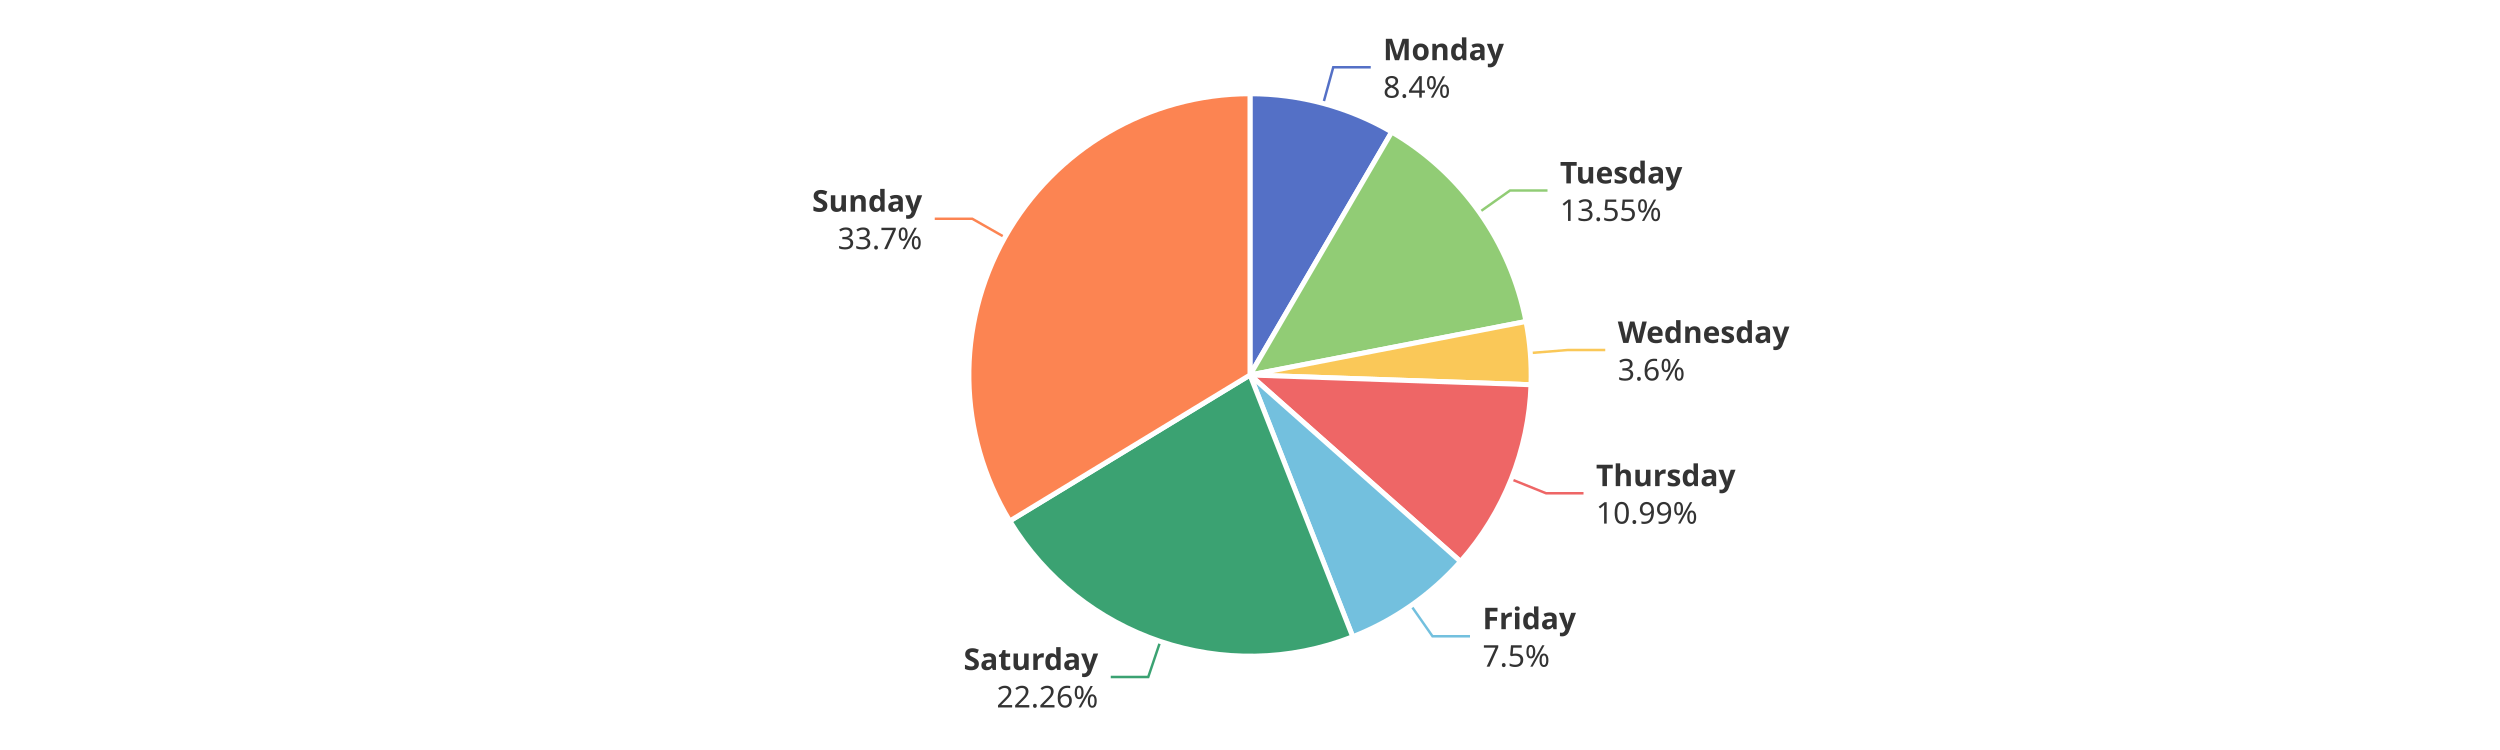
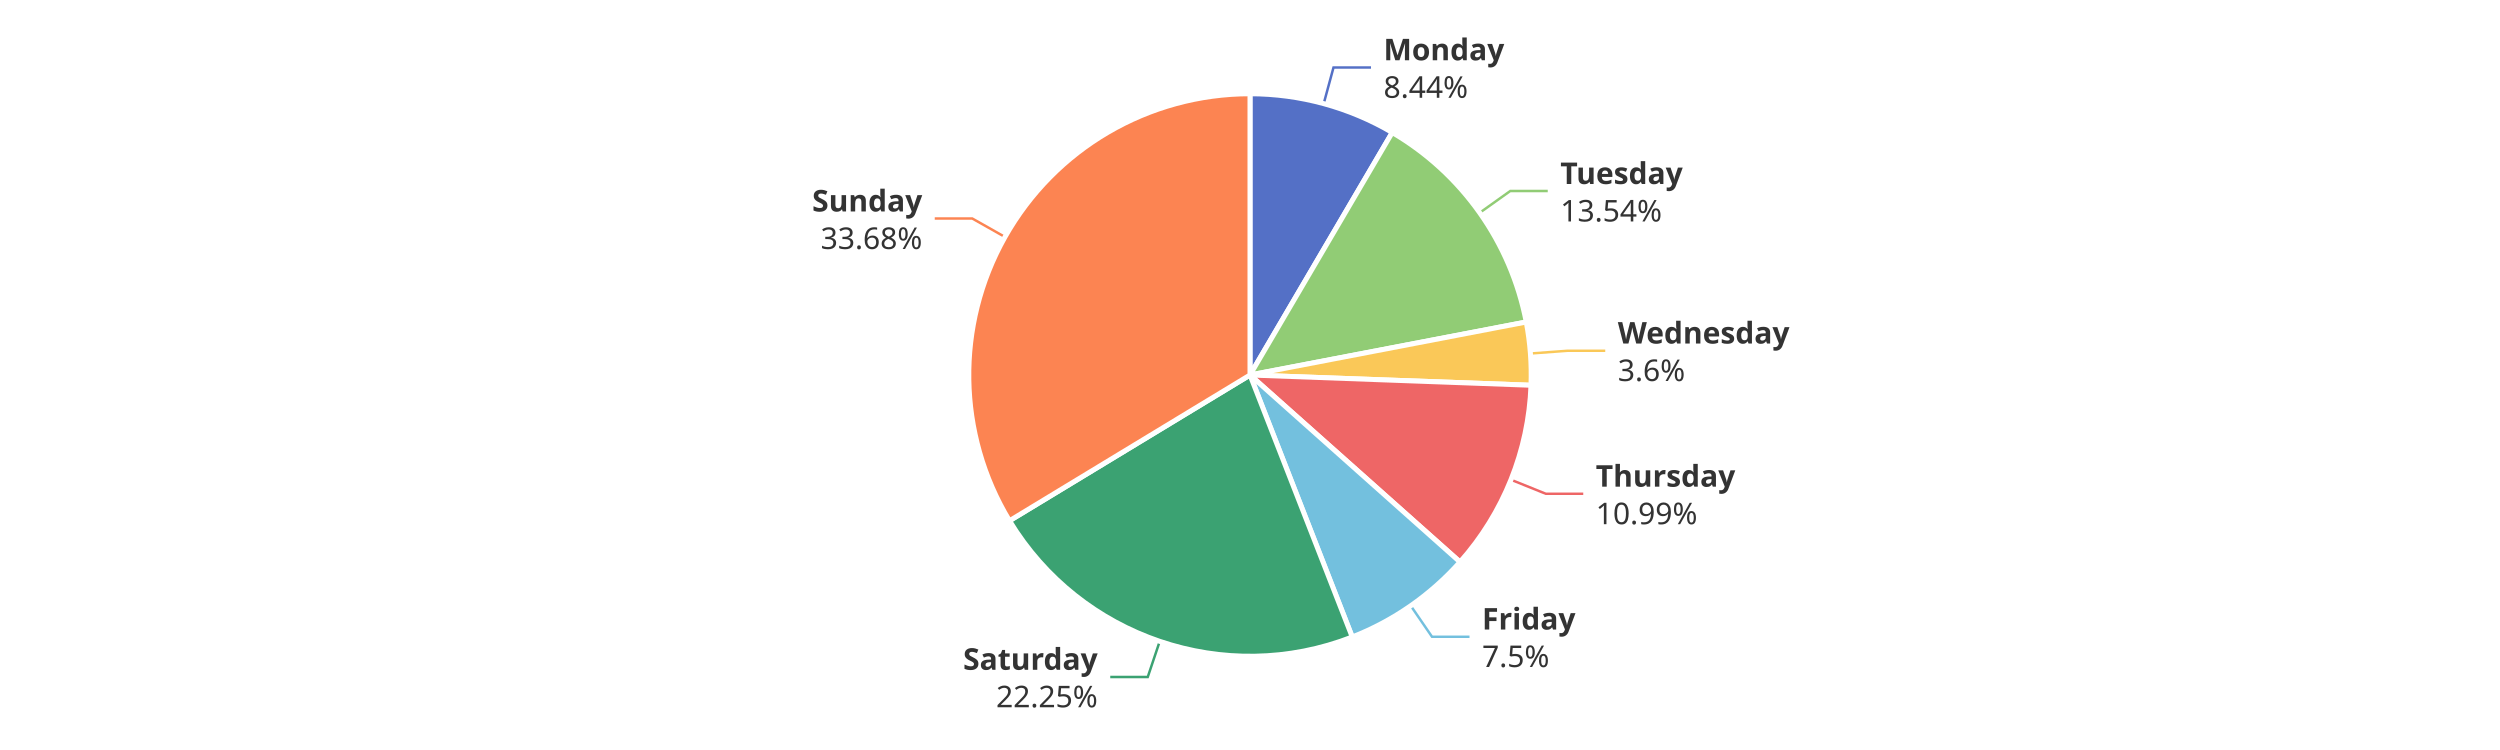
<svg xmlns="http://www.w3.org/2000/svg" width="1000" height="300" version="1.1" baseProfile="full" viewBox="0 0 1000 300">
  <rect width="1000" height="300" x="0" y="0" id="0" fill="#ffffff" />
-   <polyline points="529.3 41.4 533.3 26.9 548.3 26.9" fill="none" stroke="#5470c6" />
-   <polyline points="591.7 84.9 604 76.2 619 76.2" fill="none" stroke="#91cc75" />
-   <polyline points="612.2 141.2 627.1 140 642.1 140" fill="none" stroke="#fac858" />
-   <polyline points="604.5 191.7 618.4 197.3 633.4 197.3" fill="none" stroke="#ee6666" />
-   <polyline points="564.4 242.2 573 254.5 588 254.5" fill="none" stroke="#73c0de" />
-   <polyline points="464.1 256.6 459.3 270.8 444.3 270.8" fill="none" stroke="#3ba272" />
-   <polyline points="401.9 94.9 388.9 87.5 373.9 87.5" fill="none" stroke="#fc8452" />
-   <path d="M500 37.5A112.5 112.5 0 0 1 556.7 52.8L500 150Z" fill="#5470c6" stroke="#fff" stroke-width="2" stroke-linejoin="round" />
-   <path d="M556.7 52.8A112.5 112.5 0 0 1 610.4 128.6L500 150Z" fill="#91cc75" stroke="#fff" stroke-width="2" stroke-linejoin="round" />
-   <path d="M610.4 128.6A112.5 112.5 0 0 1 612.4 153.9L500 150Z" fill="#fac858" stroke="#fff" stroke-width="2" stroke-linejoin="round" />
-   <path d="M612.4 153.9A112.5 112.5 0 0 1 584.2 224.6L500 150Z" fill="#ee6666" stroke="#fff" stroke-width="2" stroke-linejoin="round" />
-   <path d="M584.2 224.6A112.5 112.5 0 0 1 541.1 254.7L500 150Z" fill="#73c0de" stroke="#fff" stroke-width="2" stroke-linejoin="round" />
-   <path d="M541.1 254.7A112.5 112.5 0 0 1 403.9 208.4L500 150Z" fill="#3ba272" stroke="#fff" stroke-width="2" stroke-linejoin="round" />
-   <path d="M403.9 208.4A112.5 112.5 0 0 1 500 37.5L500 150Z" fill="#fc8452" stroke="#fff" stroke-width="2" stroke-linejoin="round" />
-   <path d="M0 -15l42.8 0l0 30l-42.8 0Z" transform="translate(553.2605 26.9147)" fill="none" />
-   <text dominant-baseline="central" text-anchor="start" style="font-size:12px;font-family:sans-serif;font-weight:bold;" y="-7.5" transform="translate(553.2605 26.9147)" fill="#333" stroke="rgb(255,255,255)" stroke-width="2" paint-order="stroke" stroke-miterlimit="2">Monday</text>
-   <text dominant-baseline="central" text-anchor="start" style="font-size:12px;font-family:sans-serif;" y="7.5" transform="translate(553.2605 26.9147)" fill="#333" stroke="rgb(255,255,255)" stroke-width="2" paint-order="stroke" stroke-miterlimit="2">8.4%</text>
-   <path d="M0 -15l46.2 0l0 30l-46.2 0Z" transform="translate(623.9745 76.206)" fill="none" />
-   <text dominant-baseline="central" text-anchor="start" style="font-size:12px;font-family:sans-serif;font-weight:bold;" y="-7.5" transform="translate(623.9745 76.206)" fill="#333" stroke="rgb(255,255,255)" stroke-width="2" paint-order="stroke" stroke-miterlimit="2">Tuesday</text>
-   <text dominant-baseline="central" text-anchor="start" style="font-size:12px;font-family:sans-serif;" y="7.5" transform="translate(623.9745 76.206)" fill="#333" stroke="rgb(255,255,255)" stroke-width="2" paint-order="stroke" stroke-miterlimit="2">13.55%</text>
-   <path d="M0 -15l63.6 0l0 30l-63.6 0Z" transform="translate(647.1085 140.0154)" fill="none" />
-   <text dominant-baseline="central" text-anchor="start" style="font-size:12px;font-family:sans-serif;font-weight:bold;" y="-7.5" transform="translate(647.1085 140.0154)" fill="#333" stroke="rgb(255,255,255)" stroke-width="2" paint-order="stroke" stroke-miterlimit="2">Wednesday</text>
-   <text dominant-baseline="central" text-anchor="start" style="font-size:12px;font-family:sans-serif;" y="7.5" transform="translate(647.1085 140.0154)" fill="#333" stroke="rgb(255,255,255)" stroke-width="2" paint-order="stroke" stroke-miterlimit="2">3.6%</text>
-   <path d="M0 -15l50.2 0l0 30l-50.2 0Z" transform="translate(638.4041 197.294)" fill="none" />
-   <text dominant-baseline="central" text-anchor="start" style="font-size:12px;font-family:sans-serif;font-weight:bold;" y="-7.5" transform="translate(638.4041 197.294)" fill="#333" stroke="rgb(255,255,255)" stroke-width="2" paint-order="stroke" stroke-miterlimit="2">Thursday</text>
-   <text dominant-baseline="central" text-anchor="start" style="font-size:12px;font-family:sans-serif;" y="7.5" transform="translate(638.4041 197.294)" fill="#333" stroke="rgb(255,255,255)" stroke-width="2" paint-order="stroke" stroke-miterlimit="2">10.99%</text>
-   <path d="M0 -15l33.4 0l0 30l-33.4 0Z" transform="translate(593.0243 254.5165)" fill="none" />
-   <text dominant-baseline="central" text-anchor="start" style="font-size:12px;font-family:sans-serif;font-weight:bold;" y="-7.5" transform="translate(593.0243 254.5165)" fill="#333" stroke="rgb(255,255,255)" stroke-width="2" paint-order="stroke" stroke-miterlimit="2">Friday</text>
-   <text dominant-baseline="central" text-anchor="start" style="font-size:12px;font-family:sans-serif;" y="7.5" transform="translate(593.0243 254.5165)" fill="#333" stroke="rgb(255,255,255)" stroke-width="2" paint-order="stroke" stroke-miterlimit="2">7.5%</text>
-   <path d="M-48.2 -15l48.2 0l0 30l-48.2 0Z" transform="translate(439.2655 270.8178)" fill="none" />
-   <text dominant-baseline="central" text-anchor="end" style="font-size:12px;font-family:sans-serif;font-weight:bold;" y="-7.5" transform="translate(439.2655 270.8178)" fill="#333" stroke="rgb(255,255,255)" stroke-width="2" paint-order="stroke" stroke-miterlimit="2">Saturday</text>
-   <text dominant-baseline="central" text-anchor="end" style="font-size:12px;font-family:sans-serif;" y="7.5" transform="translate(439.2655 270.8178)" fill="#333" stroke="rgb(255,255,255)" stroke-width="2" paint-order="stroke" stroke-miterlimit="2">22.26%</text>
-   <path d="M-40.9 -15l40.9 0l0 30l-40.9 0Z" transform="translate(368.8678 87.503)" fill="none" />
-   <text dominant-baseline="central" text-anchor="end" style="font-size:12px;font-family:sans-serif;font-weight:bold;" y="-7.5" transform="translate(368.8678 87.503)" fill="#333" stroke="rgb(255,255,255)" stroke-width="2" paint-order="stroke" stroke-miterlimit="2">Sunday</text>
-   <text dominant-baseline="central" text-anchor="end" style="font-size:12px;font-family:sans-serif;" y="7.5" transform="translate(368.8678 87.503)" fill="#333" stroke="rgb(255,255,255)" stroke-width="2" paint-order="stroke" stroke-miterlimit="2">33.7%</text>
+   <polyline points="529.5 41.4 533.4 27 548.4 27" fill="none" stroke="#5470c6" />
+   <polyline points="591.9 85.1 604.1 76.4 619.1 76.4" fill="none" stroke="#91cc75" />
+   <polyline points="612.2 141.4 627.1 140.3 642.1 140.3" fill="none" stroke="#fac858" />
+   <polyline points="604.4 191.9 618.3 197.5 633.3 197.5" fill="none" stroke="#ee6666" />
+   <polyline points="564.3 242.3 572.8 254.7 587.8 254.7" fill="none" stroke="#73c0de" />
+   <polyline points="463.9 256.5 459.1 270.8 444.1 270.8" fill="none" stroke="#3ba272" />
+   <polyline points="402 94.8 388.9 87.4 373.9 87.4" fill="none" stroke="#fc8452" />
+   <path d="M500 37.5A112.5 112.5 0 0 1 556.9 53L500 150Z" fill="#5470c6" stroke="#fff" stroke-width="2" stroke-linejoin="round" />
+   <path d="M556.9 53A112.5 112.5 0 0 1 610.5 128.8L500 150Z" fill="#91cc75" stroke="#fff" stroke-width="2" stroke-linejoin="round" />
+   <path d="M610.5 128.8A112.5 112.5 0 0 1 612.4 154.1L500 150Z" fill="#fac858" stroke="#fff" stroke-width="2" stroke-linejoin="round" />
+   <path d="M612.4 154.1A112.5 112.5 0 0 1 584 224.8L500 150Z" fill="#ee6666" stroke="#fff" stroke-width="2" stroke-linejoin="round" />
+   <path d="M584 224.8A112.5 112.5 0 0 1 540.9 254.8L500 150Z" fill="#73c0de" stroke="#fff" stroke-width="2" stroke-linejoin="round" />
+   <path d="M540.9 254.8A112.5 112.5 0 0 1 403.8 208.3L500 150Z" fill="#3ba272" stroke="#fff" stroke-width="2" stroke-linejoin="round" />
+   <path d="M403.8 208.3A112.5 112.5 0 0 1 500 37.5L500 150Z" fill="#fc8452" stroke="#fff" stroke-width="2" stroke-linejoin="round" />
+   <path d="M0 -15l42.8 0l0 30l-42.8 0Z" transform="translate(553.4152 26.9566)" fill="none" />
+   <text dominant-baseline="central" text-anchor="start" style="font-size:12px;font-family:sans-serif;font-weight:bold;" y="-7.5" transform="translate(553.4152 26.9566)" fill="#333" stroke="rgb(255,255,255)" stroke-width="2" paint-order="stroke" stroke-miterlimit="2">Monday</text>
+   <text dominant-baseline="central" text-anchor="start" style="font-size:12px;font-family:sans-serif;" y="7.5" transform="translate(553.4152 26.9566)" fill="#333" stroke="rgb(255,255,255)" stroke-width="2" paint-order="stroke" stroke-miterlimit="2">8.44%</text>
+   <path d="M0 -15l46.2 0l0 30l-46.2 0Z" transform="translate(624.1365 76.4348)" fill="none" />
+   <text dominant-baseline="central" text-anchor="start" style="font-size:12px;font-family:sans-serif;font-weight:bold;" y="-7.5" transform="translate(624.1365 76.4348)" fill="#333" stroke="rgb(255,255,255)" stroke-width="2" paint-order="stroke" stroke-miterlimit="2">Tuesday</text>
+   <text dominant-baseline="central" text-anchor="start" style="font-size:12px;font-family:sans-serif;" y="7.5" transform="translate(624.1365 76.4348)" fill="#333" stroke="rgb(255,255,255)" stroke-width="2" paint-order="stroke" stroke-miterlimit="2">13.54%</text>
+   <path d="M0 -15l63.6 0l0 30l-63.6 0Z" transform="translate(647.127 140.2551)" fill="none" />
+   <text dominant-baseline="central" text-anchor="start" style="font-size:12px;font-family:sans-serif;font-weight:bold;" y="-7.5" transform="translate(647.127 140.2551)" fill="#333" stroke="rgb(255,255,255)" stroke-width="2" paint-order="stroke" stroke-miterlimit="2">Wednesday</text>
+   <text dominant-baseline="central" text-anchor="start" style="font-size:12px;font-family:sans-serif;" y="7.5" transform="translate(647.127 140.2551)" fill="#333" stroke="rgb(255,255,255)" stroke-width="2" paint-order="stroke" stroke-miterlimit="2">3.6%</text>
+   <path d="M0 -15l50.2 0l0 30l-50.2 0Z" transform="translate(638.3147 197.5171)" fill="none" />
+   <text dominant-baseline="central" text-anchor="start" style="font-size:12px;font-family:sans-serif;font-weight:bold;" y="-7.5" transform="translate(638.3147 197.5171)" fill="#333" stroke="rgb(255,255,255)" stroke-width="2" paint-order="stroke" stroke-miterlimit="2">Thursday</text>
+   <text dominant-baseline="central" text-anchor="start" style="font-size:12px;font-family:sans-serif;" y="7.5" transform="translate(638.3147 197.5171)" fill="#333" stroke="rgb(255,255,255)" stroke-width="2" paint-order="stroke" stroke-miterlimit="2">10.99%</text>
+   <path d="M0 -15l33.4 0l0 30l-33.4 0Z" transform="translate(592.8272 254.654)" fill="none" />
+   <text dominant-baseline="central" text-anchor="start" style="font-size:12px;font-family:sans-serif;font-weight:bold;" y="-7.5" transform="translate(592.8272 254.654)" fill="#333" stroke="rgb(255,255,255)" stroke-width="2" paint-order="stroke" stroke-miterlimit="2">Friday</text>
+   <text dominant-baseline="central" text-anchor="start" style="font-size:12px;font-family:sans-serif;" y="7.5" transform="translate(592.8272 254.654)" fill="#333" stroke="rgb(255,255,255)" stroke-width="2" paint-order="stroke" stroke-miterlimit="2">7.5%</text>
+   <path d="M-48.2 -15l48.2 0l0 30l-48.2 0Z" transform="translate(439.0757 270.7537)" fill="none" />
+   <text dominant-baseline="central" text-anchor="end" style="font-size:12px;font-family:sans-serif;font-weight:bold;" y="-7.5" transform="translate(439.0757 270.7537)" fill="#333" stroke="rgb(255,255,255)" stroke-width="2" paint-order="stroke" stroke-miterlimit="2">Saturday</text>
+   <text dominant-baseline="central" text-anchor="end" style="font-size:12px;font-family:sans-serif;" y="7.5" transform="translate(439.0757 270.7537)" fill="#333" stroke="rgb(255,255,255)" stroke-width="2" paint-order="stroke" stroke-miterlimit="2">22.25%</text>
+   <path d="M-40.9 -15l40.9 0l0 30l-40.9 0Z" transform="translate(368.9071 87.4332)" fill="none" />
+   <text dominant-baseline="central" text-anchor="end" style="font-size:12px;font-family:sans-serif;font-weight:bold;" y="-7.5" transform="translate(368.9071 87.4332)" fill="#333" stroke="rgb(255,255,255)" stroke-width="2" paint-order="stroke" stroke-miterlimit="2">Sunday</text>
+   <text dominant-baseline="central" text-anchor="end" style="font-size:12px;font-family:sans-serif;" y="7.5" transform="translate(368.9071 87.4332)" fill="#333" stroke="rgb(255,255,255)" stroke-width="2" paint-order="stroke" stroke-miterlimit="2">33.68%</text>
</svg>
